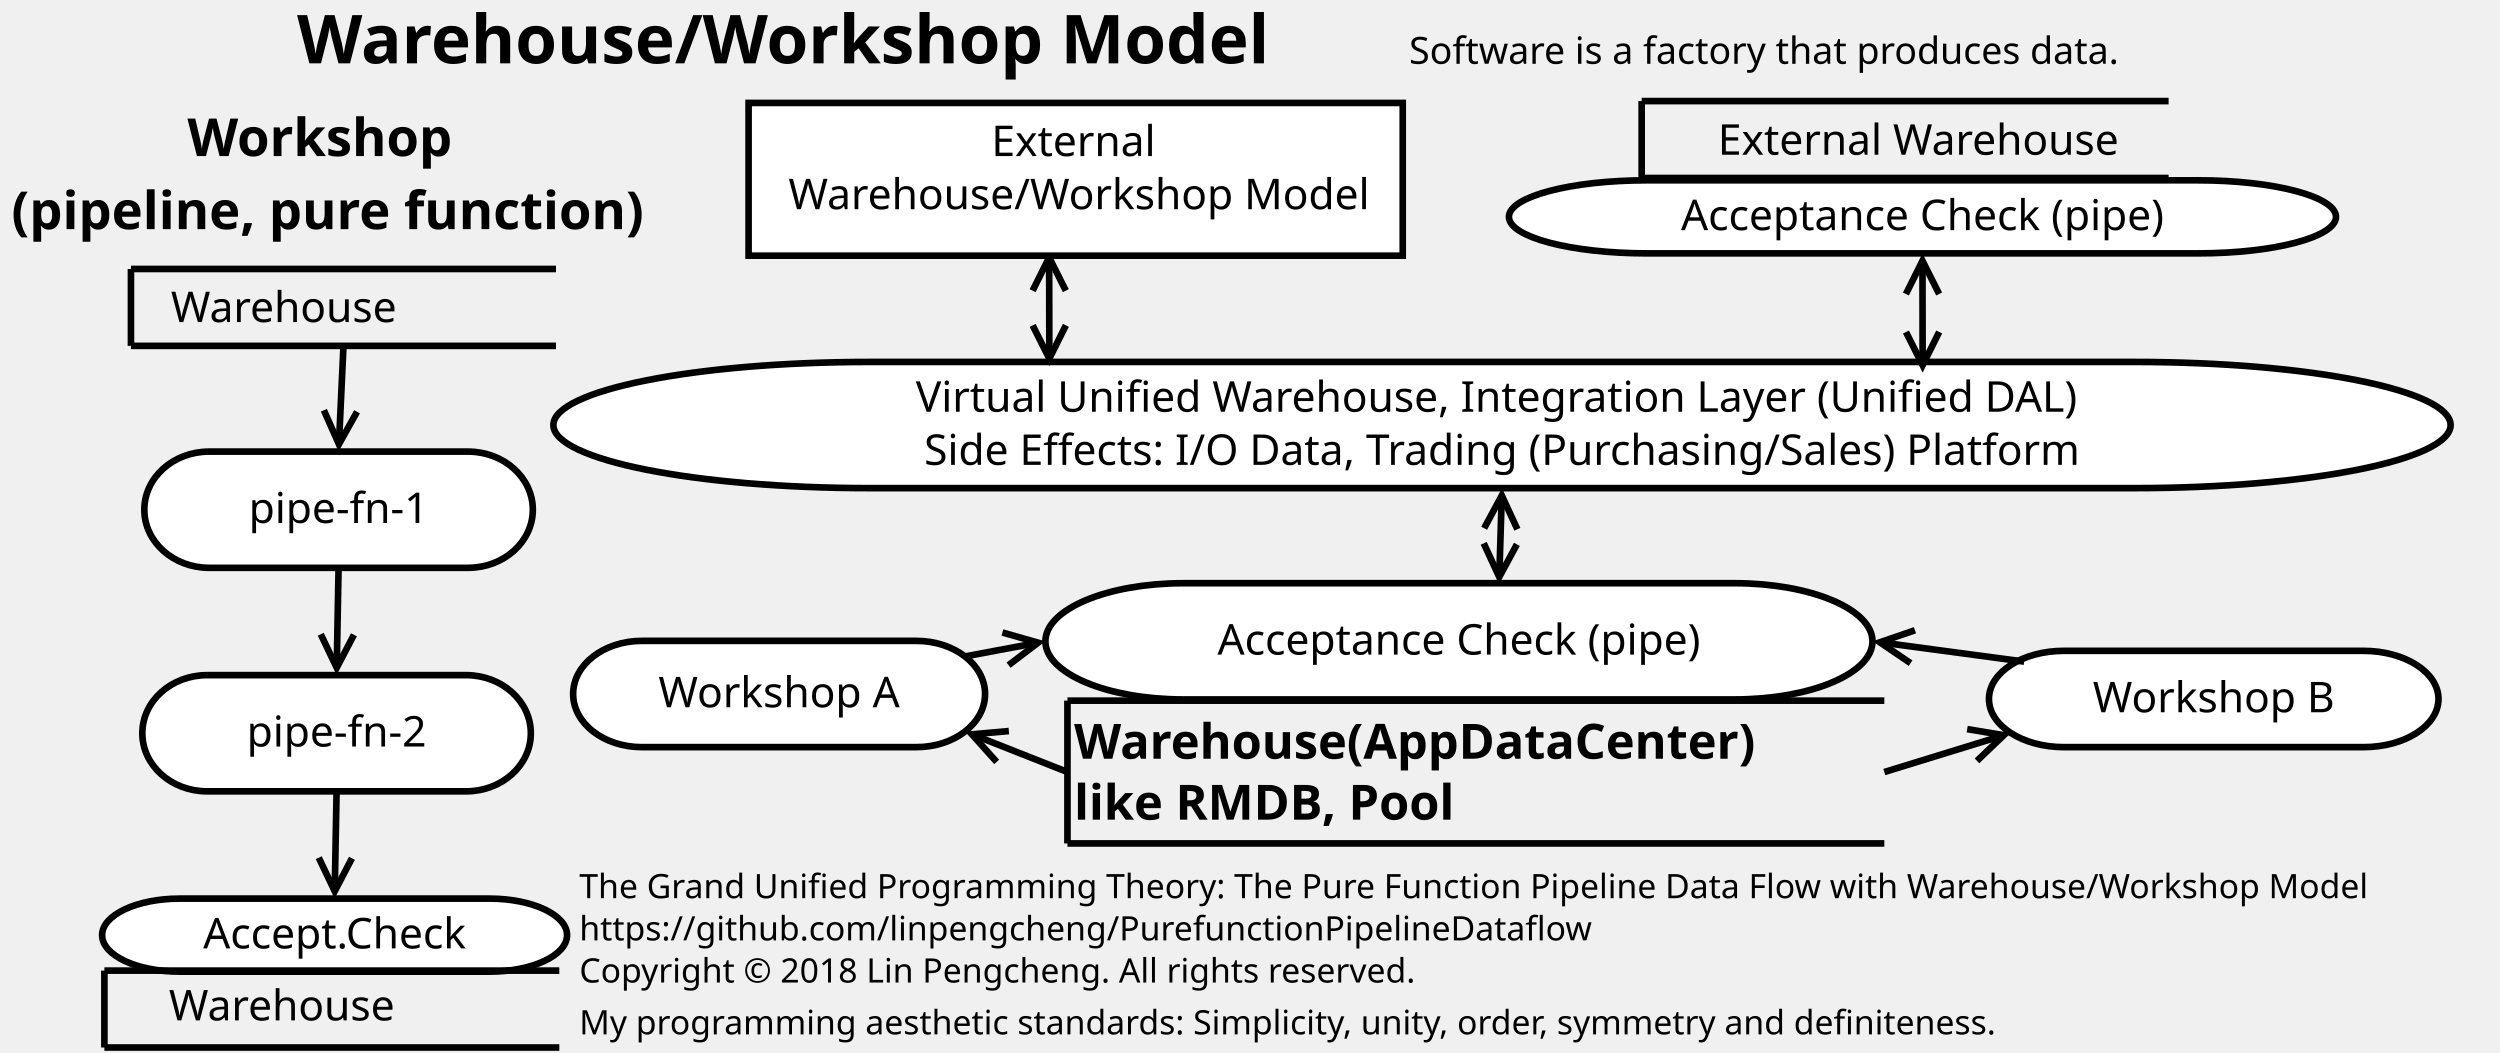
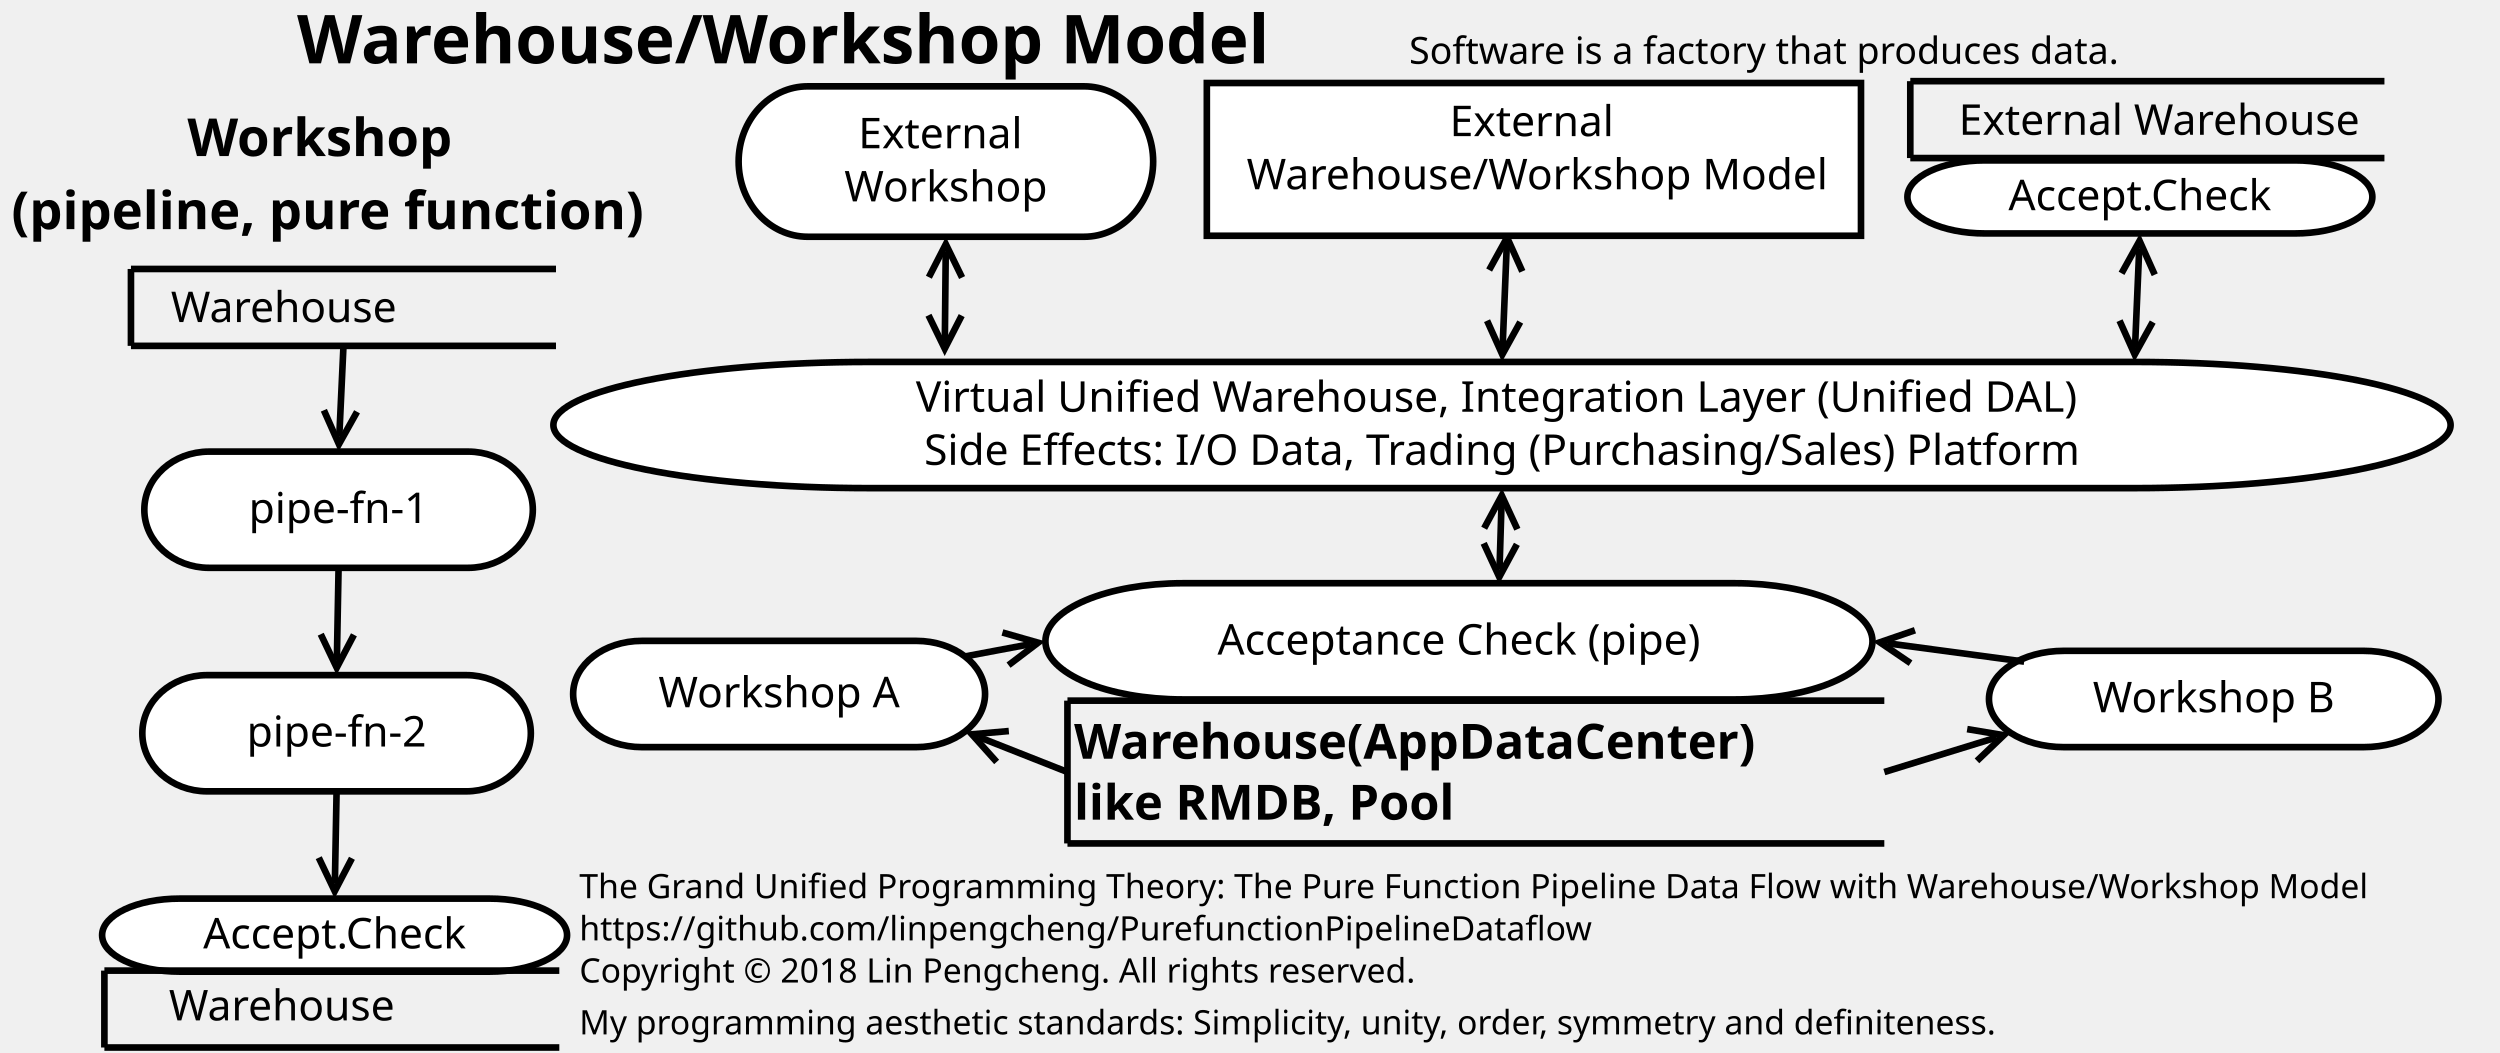
<svg xmlns="http://www.w3.org/2000/svg" width="38cm" height="16cm" viewBox="8 4 746 317">
  <text font-size="12.8" style="fill: #000000;text-anchor:start;font-family:sans-serif;font-style:normal;font-weight:normal" x="102" y="102">
    <tspan x="102" y="102" />
  </text>
  <text font-size="12.8" style="fill: #000000;text-anchor:start;font-family:sans-serif;font-style:normal;font-weight:normal" x="56.024" y="101">
    <tspan x="56.024" y="101">    Warehouse</tspan>
  </text>
  <g>
    <line style="fill: none; fill-opacity:0; stroke-width: 2; stroke: #000000" x1="44" y1="85" x2="44" y2="108.158" />
    <line style="fill: none; fill-opacity:0; stroke-width: 2; stroke: #000000" x1="44" y1="85" x2="172" y2="85" />
    <line style="fill: none; fill-opacity:0; stroke-width: 2; stroke: #000000" x1="44" y1="108.158" x2="172" y2="108.158" />
    <text font-size="12.8" style="fill: #000000;text-anchor:middle;font-family:sans-serif;font-style:normal;font-weight:normal" x="111.2" y="101.158">
      <tspan x="111.2" y="101.158" />
    </text>
  </g>
  <g>
    <path style="fill: #ffffff" d="M 67.524 140 L 145.524,140 C 156.293,140 165.024,147.835 165.024,157.5 C 165.024,167.165 156.293,175 145.524,175 L 67.524,175 C 56.754,175 48.024,167.165 48.024,157.5 C 48.024,147.835 56.754,140 67.524,140z" />
    <path style="fill: none; fill-opacity:0; stroke-width: 2; stroke: #000000" d="M 67.524 140 L 145.524,140 C 156.293,140 165.024,147.835 165.024,157.5 C 165.024,167.165 156.293,175 145.524,175 L 67.524,175 C 56.754,175 48.024,167.165 48.024,157.5 C 48.024,147.835 56.754,140 67.524,140" />
    <text font-size="12.8" style="fill: #000000;text-anchor:middle;font-family:sans-serif;font-style:normal;font-weight:normal" x="106.524" y="161.5">
      <tspan x="106.524" y="161.5">pipe-fn-1</tspan>
    </text>
  </g>
  <g>
    <line style="fill: none; fill-opacity:0; stroke-width: 2; stroke: #000000" x1="108" y1="108.158" x2="106.731" y2="135.533" />
    <polyline style="fill: none; fill-opacity:0; stroke-width: 2; stroke: #000000" points="102.096,127.546 106.627,137.766 112.085,128.009 " />
  </g>
  <g>
    <path style="fill: #ffffff" d="M 66.924 207.316 L 144.924,207.316 C 155.693,207.316 164.424,215.151 164.424,224.816 C 164.424,234.481 155.693,242.316 144.924,242.316 L 66.924,242.316 C 56.154,242.316 47.424,234.481 47.424,224.816 C 47.424,215.151 56.154,207.316 66.924,207.316z" />
    <path style="fill: none; fill-opacity:0; stroke-width: 2; stroke: #000000" d="M 66.924 207.316 L 144.924,207.316 C 155.693,207.316 164.424,215.151 164.424,224.816 C 164.424,234.481 155.693,242.316 144.924,242.316 L 66.924,242.316 C 56.154,242.316 47.424,234.481 47.424,224.816 C 47.424,215.151 56.154,207.316 66.924,207.316" />
    <text font-size="12.8" style="fill: #000000;text-anchor:middle;font-family:sans-serif;font-style:normal;font-weight:normal" x="105.924" y="228.816">
      <tspan x="105.924" y="228.816">pipe-fn-2</tspan>
    </text>
  </g>
  <g>
    <line style="fill: none; fill-opacity:0; stroke-width: 2; stroke: #000000" x1="106.524" y1="175" x2="106.007" y2="202.845" />
    <polyline style="fill: none; fill-opacity:0; stroke-width: 2; stroke: #000000" points="101.152,194.989 105.965,205.08 111.15,195.175 " />
  </g>
  <g>
    <path style="fill: #ffffff" d="M 58.649 274.616 L 151.999,274.616 C 164.888,274.616 175.336,279.541 175.336,285.616 C 175.336,291.691 164.888,296.616 151.999,296.616 L 58.649,296.616 C 45.76,296.616 35.311,291.691 35.311,285.616 C 35.311,279.541 45.76,274.616 58.649,274.616z" />
    <path style="fill: none; fill-opacity:0; stroke-width: 2; stroke: #000000" d="M 58.649 274.616 L 151.999,274.616 C 164.888,274.616 175.336,279.541 175.336,285.616 C 175.336,291.691 164.888,296.616 151.999,296.616 L 58.649,296.616 C 45.76,296.616 35.311,291.691 35.311,285.616 C 35.311,279.541 45.76,274.616 58.649,274.616" />
    <text font-size="12.8" style="fill: #000000;text-anchor:middle;font-family:sans-serif;font-style:normal;font-weight:normal" x="105.324" y="289.616">
      <tspan x="105.324" y="289.616">Accept.Check</tspan>
    </text>
  </g>
  <g>
    <line style="fill: none; fill-opacity:0; stroke-width: 2; stroke: #000000" x1="105.924" y1="242.316" x2="105.407" y2="270.145" />
    <polyline style="fill: none; fill-opacity:0; stroke-width: 2; stroke: #000000" points="100.552,262.289 105.365,272.38 110.55,262.475 " />
  </g>
  <text font-size="12.8" style="fill: #000000;text-anchor:start;font-family:sans-serif;font-style:normal;font-weight:normal" x="106.4" y="313.3">
    <tspan x="106.4" y="313.3" />
  </text>
  <text font-size="12.8" style="fill: #000000;text-anchor:start;font-family:sans-serif;font-style:normal;font-weight:normal" x="55.424" y="311.3">
    <tspan x="55.424" y="311.3">   Warehouse</tspan>
  </text>
  <g>
    <line style="fill: none; fill-opacity:0; stroke-width: 2; stroke: #000000" x1="36" y1="296.3" x2="36" y2="319.458" />
    <line style="fill: none; fill-opacity:0; stroke-width: 2; stroke: #000000" x1="36" y1="296.3" x2="173" y2="296.3" />
    <line style="fill: none; fill-opacity:0; stroke-width: 2; stroke: #000000" x1="36" y1="319.458" x2="173" y2="319.458" />
    <text font-size="12.8" style="fill: #000000;text-anchor:middle;font-family:sans-serif;font-style:normal;font-weight:normal" x="107.925" y="312.458">
      <tspan x="107.925" y="312.458" />
    </text>
  </g>
  <text font-size="15.804" style="fill: #000000;text-anchor:start;font-family:sans-serif;font-style:normal;font-weight:700" x="8.024" y="73">
    <tspan x="8.024" y="73">(pipeline, pure function)</tspan>
  </text>
  <g>
    <path style="fill: #ffffff" d="M 266.439 113 L 647.339,113 C 699.93,113 742.564,121.507 742.564,132 C 742.564,142.493 699.93,151 647.339,151 L 266.439,151 C 213.848,151 171.214,142.493 171.214,132 C 171.214,121.507 213.848,113 266.439,113z" />
    <path style="fill: none; fill-opacity:0; stroke-width: 2; stroke: #000000" d="M 266.439 113 L 647.339,113 C 699.93,113 742.564,121.507 742.564,132 C 742.564,142.493 699.93,151 647.339,151 L 266.439,151 C 213.848,151 171.214,142.493 171.214,132 C 171.214,121.507 213.848,113 266.439,113" />
    <text font-size="12.8" style="fill: #000000;text-anchor:middle;font-family:sans-serif;font-style:normal;font-weight:normal" x="456.889" y="128">
      <tspan x="456.889" y="128">Virtual Unified Warehouse, Integration Layer (Unified DAL)</tspan>
      <tspan x="456.889" y="144">Side Effects: I/O Data, Trading (Purchasing/Sales) Platform</tspan>
    </text>
  </g>
  <text font-size="12.8" style="fill: #000000;text-anchor:start;font-family:sans-serif;font-style:normal;font-weight:normal" x="436.4" y="227.986">
    <tspan x="436.4" y="227.986" />
  </text>
  <text font-size="14.676" style="fill: #000000;text-anchor:start;font-family:sans-serif;font-style:normal;font-weight:700" x="328.026" y="232.5">
    <tspan x="328.026" y="232.5">Warehouse(AppDataCenter)</tspan>
    <tspan x="328.026" y="250.844">       like RMDB, Pool</tspan>
  </text>
  <g>
    <line style="fill: none; fill-opacity:0; stroke-width: 2; stroke: #000000" x1="326.026" y1="215" x2="326.026" y2="258" />
    <line style="fill: none; fill-opacity:0; stroke-width: 2; stroke: #000000" x1="326.026" y1="215" x2="572.026" y2="215" />
    <line style="fill: none; fill-opacity:0; stroke-width: 2; stroke: #000000" x1="326.026" y1="258" x2="572.026" y2="258" />
    <text font-size="12.8" style="fill: #000000;text-anchor:middle;font-family:sans-serif;font-style:normal;font-weight:normal" x="455.176" y="241.575">
      <tspan x="455.176" y="241.575" />
    </text>
  </g>
  <g>
-     <path style="fill: #ffffff" d="M 360.899 179.634 L 526.949,179.634 C 549.876,179.634 568.462,187.469 568.462,197.134 C 568.462,206.799 549.876,214.634 526.949,214.634 L 360.899,214.634 C 337.973,214.634 319.387,206.799 319.387,197.134 C 319.387,187.469 337.973,179.634 360.899,179.634z" />
-     <path style="fill: none; fill-opacity:0; stroke-width: 2; stroke: #000000" d="M 360.899 179.634 L 526.949,179.634 C 549.876,179.634 568.462,187.469 568.462,197.134 C 568.462,206.799 549.876,214.634 526.949,214.634 L 360.899,214.634 C 337.973,214.634 319.387,206.799 319.387,197.134 C 319.387,187.469 337.973,179.634 360.899,179.634" />
-     <text font-size="12.8" style="fill: #000000;text-anchor:middle;font-family:sans-serif;font-style:normal;font-weight:normal" x="443.924" y="201.134">
-       <tspan x="443.924" y="201.134">Acceptance Check (pipe)</tspan>
+     <path style="fill: #ffffff" d="M 360.899 179.634 L 526.948,179.634 C 549.875,179.634 568.461,187.469 568.461,197.134 C 568.461,206.799 549.875,214.634 526.948,214.634 L 360.899,214.634 C 337.972,214.634 319.386,206.799 319.386,197.134 C 319.386,187.469 337.972,179.634 360.899,179.634z" />
+     <path style="fill: none; fill-opacity:0; stroke-width: 2; stroke: #000000" d="M 360.899 179.634 L 526.948,179.634 C 549.875,179.634 568.461,187.469 568.461,197.134 C 568.461,206.799 549.875,214.634 526.948,214.634 L 360.899,214.634 C 337.972,214.634 319.386,206.799 319.386,197.134 C 319.386,187.469 337.972,179.634 360.899,179.634" />
+     <text font-size="12.8" style="fill: #000000;text-anchor:middle;font-family:sans-serif;font-style:normal;font-weight:normal" x="443.923" y="201.134">
+       <tspan x="443.923" y="201.134">Acceptance Check (pipe)</tspan>
    </text>
  </g>
  <g>
    <path style="fill: #ffffff" d="M 197.839 197 L 280.539,197 C 291.957,197 301.214,204.163 301.214,213 C 301.214,221.837 291.957,229 280.539,229 L 197.839,229 C 186.421,229 177.164,221.837 177.164,213 C 177.164,204.163 186.421,197 197.839,197z" />
    <path style="fill: none; fill-opacity:0; stroke-width: 2; stroke: #000000" d="M 197.839 197 L 280.539,197 C 291.957,197 301.214,204.163 301.214,213 C 301.214,221.837 291.957,229 280.539,229 L 197.839,229 C 186.421,229 177.164,221.837 177.164,213 C 177.164,204.163 186.421,197 197.839,197" />
    <text font-size="12.8" style="fill: #000000;text-anchor:middle;font-family:sans-serif;font-style:normal;font-weight:normal" x="239.189" y="217">
      <tspan x="239.189" y="217">Workshop A</tspan>
    </text>
  </g>
  <g>
-     <line style="fill: none; fill-opacity:0; stroke-width: 2; stroke: #000000" x1="295.158" y1="201.686" x2="314.992" y2="197.96" />
-     <polyline style="fill: none; fill-opacity:0; stroke-width: 2; stroke: #000000" points="308.285,204.308 317.189,197.547 306.438,194.48 " />
-   </g>
-   <g>
-     <path style="fill: #ffffff" d="M 626.1 200 L 716.35,200 C 728.811,200 738.913,206.492 738.913,214.5 C 738.913,222.508 728.811,229 716.35,229 L 626.1,229 C 613.64,229 603.538,222.508 603.538,214.5 C 603.538,206.492 613.64,200 626.1,200z" />
-     <path style="fill: none; fill-opacity:0; stroke-width: 2; stroke: #000000" d="M 626.1 200 L 716.35,200 C 728.811,200 738.913,206.492 738.913,214.5 C 738.913,222.508 728.811,229 716.35,229 L 626.1,229 C 613.64,229 603.538,222.508 603.538,214.5 C 603.538,206.492 613.64,200 626.1,200" />
-     <text font-size="12.8" style="fill: #000000;text-anchor:middle;font-family:sans-serif;font-style:normal;font-weight:normal" x="671.225" y="218.5">
-       <tspan x="671.225" y="218.5">Workshop B</tspan>
+     <line style="fill: none; fill-opacity:0; stroke-width: 2; stroke: #000000" x1="295.158" y1="201.686" x2="314.991" y2="197.96" />
+     <polyline style="fill: none; fill-opacity:0; stroke-width: 2; stroke: #000000" points="308.284,204.307 317.188,197.547 306.437,194.479 " />
+   </g>
+   <g>
+     <path style="fill: #ffffff" d="M 626.101 200 L 716.351,200 C 728.811,200 738.913,206.492 738.913,214.5 C 738.913,222.508 728.811,229 716.351,229 L 626.101,229 C 613.64,229 603.538,222.508 603.538,214.5 C 603.538,206.492 613.64,200 626.101,200z" />
+     <path style="fill: none; fill-opacity:0; stroke-width: 2; stroke: #000000" d="M 626.101 200 L 716.351,200 C 728.811,200 738.913,206.492 738.913,214.5 C 738.913,222.508 728.811,229 716.351,229 L 626.101,229 C 613.64,229 603.538,222.508 603.538,214.5 C 603.538,206.492 613.64,200 626.101,200" />
+     <text font-size="12.8" style="fill: #000000;text-anchor:middle;font-family:sans-serif;font-style:normal;font-weight:normal" x="671.226" y="218.5">
+       <tspan x="671.226" y="218.5">Workshop B</tspan>
    </text>
  </g>
  <g>
    <line style="fill: none; fill-opacity:0; stroke-width: 2; stroke: #000000" x1="614.146" y1="203.248" x2="572.895" y2="197.727" />
    <polyline style="fill: none; fill-opacity:0; stroke-width: 2; stroke: #000000" points="581.253,193.801 570.678,197.431 579.927,203.713 " />
  </g>
  <g>
    <line style="fill: none; fill-opacity:0; stroke-width: 2; stroke: #000000" x1="326.026" y1="236.5" x2="299.318" y2="225.956" />
-     <polyline style="fill: none; fill-opacity:0; stroke-width: 2; stroke: #000000" points="308.376,224.156 297.238,225.135 304.703,233.458 " />
-   </g>
-   <g>
-     <line style="fill: none; fill-opacity:0; stroke-width: 2; stroke: #000000" x1="572.026" y1="236.5" x2="605.873" y2="226.07" />
-     <polyline style="fill: none; fill-opacity:0; stroke-width: 2; stroke: #000000" points="599.926,233.135 608.01,225.411 596.981,223.578 " />
+     <polyline style="fill: none; fill-opacity:0; stroke-width: 2; stroke: #000000" points="308.375,224.156 297.238,225.135 304.703,233.458 " />
+   </g>
+   <g>
+     <line style="fill: none; fill-opacity:0; stroke-width: 2; stroke: #000000" x1="572.026" y1="236.5" x2="605.872" y2="226.069" />
+     <polyline style="fill: none; fill-opacity:0; stroke-width: 2; stroke: #000000" points="599.925,233.134 608.009,225.411 596.98,223.577 " />
  </g>
  <text font-size="10.16" style="fill: #000000;text-anchor:start;font-family:sans-serif;font-style:normal;font-weight:normal" x="179.026" y="274.5">
    <tspan x="179.026" y="274.5">The Grand Unified Programming Theory: The Pure Function Pipeline Data Flow with Warehouse/Workshop Model </tspan>
    <tspan x="179.026" y="287.2">https://github.com/linpengcheng/PurefunctionPipelineDataflow</tspan>
    <tspan x="179.026" y="299.9">Copyright © 2018 Lin Pengcheng. All rights reserved.</tspan>
  </text>
  <text font-size="20.32" style="fill: #000000;text-anchor:start;font-family:sans-serif;font-style:normal;font-weight:700" x="94.026" y="23.072">
    <tspan x="94.026" y="23.072">Warehouse/Workshop Model</tspan>
  </text>
  <text font-size="12.8" style="fill: #000000;text-anchor:start;font-family:sans-serif;font-style:normal;font-weight:normal" x="351.026" y="242.072">
    <tspan x="351.026" y="242.072">  </tspan>
  </text>
  <text font-size="15.804" style="fill: #000000;text-anchor:start;font-family:sans-serif;font-style:normal;font-weight:700" x="61" y="51">
    <tspan x="61" y="51">Workshop</tspan>
  </text>
  <text font-size="10.16" style="fill: #000000;text-anchor:start;font-family:sans-serif;font-style:normal;font-weight:normal" x="179" y="315.5">
    <tspan x="179" y="315.5">My programming aesthetic standards: Simplicity, unity, order, symmetry and definiteness.</tspan>
  </text>
  <text font-size="11.289" style="fill: #000000;text-anchor:start;font-family:sans-serif;font-style:normal;font-weight:normal" x="428.916" y="23.222">
    <tspan x="428.916" y="23.222">Software is a factory that produces data.</tspan>
  </text>
  <g>
-     <line style="fill: none; fill-opacity:0; stroke-width: 2; stroke: #000000" x1="498.952" y1="34.443" x2="498.952" y2="57.6" />
-     <line style="fill: none; fill-opacity:0; stroke-width: 2; stroke: #000000" x1="498.952" y1="34.443" x2="657.636" y2="34.443" />
-     <line style="fill: none; fill-opacity:0; stroke-width: 2; stroke: #000000" x1="498.952" y1="57.6" x2="657.636" y2="57.6" />
-     <text font-size="12.8" style="fill: #000000;text-anchor:middle;font-family:sans-serif;font-style:normal;font-weight:normal" x="582.261" y="50.6">
-       <tspan x="582.261" y="50.6">External Warehouse</tspan>
-     </text>
-   </g>
-   <g>
-     <path style="fill: #ffffff" d="M 500.487 58.3 L 666.537,58.3 C 689.464,58.3 708.05,63.225 708.05,69.3 C 708.05,75.375 689.464,80.3 666.537,80.3 L 500.487,80.3 C 477.561,80.3 458.975,75.375 458.975,69.3 C 458.975,63.225 477.561,58.3 500.487,58.3z" />
-     <path style="fill: none; fill-opacity:0; stroke-width: 2; stroke: #000000" d="M 500.487 58.3 L 666.537,58.3 C 689.464,58.3 708.05,63.225 708.05,69.3 C 708.05,75.375 689.464,80.3 666.537,80.3 L 500.487,80.3 C 477.561,80.3 458.975,75.375 458.975,69.3 C 458.975,63.225 477.561,58.3 500.487,58.3" />
-     <text font-size="12.8" style="fill: #000000;text-anchor:middle;font-family:sans-serif;font-style:normal;font-weight:normal" x="583.512" y="73.3">
-       <tspan x="583.512" y="73.3">Acceptance Check (pipe)</tspan>
-     </text>
-   </g>
-   <g>
-     <line style="fill: none; fill-opacity:0; stroke-width: 2; stroke: #000000" x1="320.519" y1="83.772" x2="320.559" y2="109.75" />
-     <polyline style="fill: none; fill-opacity:0; stroke-width: 2; stroke: #000000" points="325.531,91.528 320.515,81.536 315.531,91.544 " />
-     <polyline style="fill: none; fill-opacity:0; stroke-width: 2; stroke: #000000" points="315.547,101.994 320.563,111.986 325.547,101.978 " />
-   </g>
-   <g>
-     <line style="fill: none; fill-opacity:0; stroke-width: 2; stroke: #000000" x1="583.519" y1="84.772" x2="583.559" y2="111.75" />
-     <polyline style="fill: none; fill-opacity:0; stroke-width: 2; stroke: #000000" points="588.531,92.529 583.516,82.536 578.531,92.543 " />
-     <polyline style="fill: none; fill-opacity:0; stroke-width: 2; stroke: #000000" points="578.548,103.994 583.563,113.986 588.548,103.979 " />
+     <line style="fill: none; fill-opacity:0; stroke-width: 2; stroke: #000000" x1="579.847" y1="28.443" x2="579.847" y2="51.6" />
+     <line style="fill: none; fill-opacity:0; stroke-width: 2; stroke: #000000" x1="579.847" y1="28.443" x2="722.636" y2="28.443" />
+     <line style="fill: none; fill-opacity:0; stroke-width: 2; stroke: #000000" x1="579.847" y1="51.6" x2="722.636" y2="51.6" />
+     <text font-size="12.8" style="fill: #000000;text-anchor:middle;font-family:sans-serif;font-style:normal;font-weight:normal" x="654.811" y="44.6">
+       <tspan x="654.811" y="44.6">External Warehouse</tspan>
+     </text>
+   </g>
+   <g>
+     <path style="fill: #ffffff" d="M 602.313 52.3 L 695.663,52.3 C 708.551,52.3 719,57.225 719,63.3 C 719,69.375 708.551,74.3 695.663,74.3 L 602.313,74.3 C 589.424,74.3 578.975,69.375 578.975,63.3 C 578.975,57.225 589.424,52.3 602.313,52.3z" />
+     <path style="fill: none; fill-opacity:0; stroke-width: 2; stroke: #000000" d="M 602.313 52.3 L 695.663,52.3 C 708.551,52.3 719,57.225 719,63.3 C 719,69.375 708.551,74.3 695.663,74.3 L 602.313,74.3 C 589.424,74.3 578.975,69.375 578.975,63.3 C 578.975,57.225 589.424,52.3 602.313,52.3" />
+     <text font-size="12.8" style="fill: #000000;text-anchor:middle;font-family:sans-serif;font-style:normal;font-weight:normal" x="648.988" y="67.3">
+       <tspan x="648.988" y="67.3">Accept.Check</tspan>
+     </text>
+   </g>
+   <g>
+     <line style="fill: none; fill-opacity:0; stroke-width: 2; stroke: #000000" x1="458.329" y1="77.768" x2="457.072" y2="108.532" />
+     <polyline style="fill: none; fill-opacity:0; stroke-width: 2; stroke: #000000" points="463.008,85.73 458.421,75.534 453.016,85.322 " />
+     <polyline style="fill: none; fill-opacity:0; stroke-width: 2; stroke: #000000" points="452.393,100.57 456.98,110.766 462.385,100.978 " />
+   </g>
+   <g>
+     <line style="fill: none; fill-opacity:0; stroke-width: 2; stroke: #000000" x1="648.797" y1="78.768" x2="647.529" y2="108.532" />
+     <polyline style="fill: none; fill-opacity:0; stroke-width: 2; stroke: #000000" points="653.462,86.738 648.892,76.534 643.471,86.312 " />
+     <polyline style="fill: none; fill-opacity:0; stroke-width: 2; stroke: #000000" points="642.864,100.562 647.434,110.766 652.855,100.988 " />
  </g>
  <g>
    <line style="fill: none; fill-opacity:0; stroke-width: 2; stroke: #000000" x1="456.752" y1="155.47" x2="456.137" y2="175.53" />
    <polyline style="fill: none; fill-opacity:0; stroke-width: 2; stroke: #000000" points="461.512,163.384 456.82,153.235 451.516,163.077 " />
    <polyline style="fill: none; fill-opacity:0; stroke-width: 2; stroke: #000000" points="451.377,167.616 456.069,177.765 461.373,167.923 " />
  </g>
  <g>
-     <rect style="fill: #ffffff" x="230" y="35" width="197" height="46" />
-     <rect style="fill: none; fill-opacity:0; stroke-width: 2; stroke: #000000" x="230" y="35" width="197" height="46" />
-     <text font-size="12.8" style="fill: #000000;text-anchor:middle;font-family:sans-serif;font-style:normal;font-weight:normal" x="328.5" y="61.9">
-       <tspan x="328.5" y="61.9" />
-     </text>
-   </g>
-   <text font-size="12.8" style="fill: #000000;text-anchor:middle;font-family:sans-serif;font-style:normal;font-weight:normal" x="329.5" y="51">
-     <tspan x="329.5" y="51">External </tspan>
-     <tspan x="329.5" y="67">Warehouse/Workshop Model</tspan>
-   </text>
+     <rect style="fill: #ffffff" x="368" y="29" width="197" height="46" />
+     <rect style="fill: none; fill-opacity:0; stroke-width: 2; stroke: #000000" x="368" y="29" width="197" height="46" />
+     <text font-size="12.8" style="fill: #000000;text-anchor:middle;font-family:sans-serif;font-style:normal;font-weight:normal" x="466.5" y="55.9">
+       <tspan x="466.5" y="55.9" />
+     </text>
+   </g>
+   <text font-size="12.8" style="fill: #000000;text-anchor:middle;font-family:sans-serif;font-style:normal;font-weight:normal" x="467.5" y="45">
+     <tspan x="467.5" y="45">External </tspan>
+     <tspan x="467.5" y="61">Warehouse/Workshop Model</tspan>
+   </text>
+   <g>
+     <path style="fill: #ffffff" d="M 247.806 30 L 331.031,30 C 342.522,30 351.838,40.141 351.838,52.65 C 351.838,65.159 342.522,75.3 331.031,75.3 L 247.806,75.3 C 236.315,75.3 227,65.159 227,52.65 C 227,40.141 236.315,30 247.806,30z" />
+     <path style="fill: none; fill-opacity:0; stroke-width: 2; stroke: #000000" d="M 247.806 30 L 331.031,30 C 342.522,30 351.838,40.141 351.838,52.65 C 351.838,65.159 342.522,75.3 331.031,75.3 L 247.806,75.3 C 236.315,75.3 227,65.159 227,52.65 C 227,40.141 236.315,30 247.806,30" />
+     <text font-size="12.8" style="fill: #000000;text-anchor:middle;font-family:sans-serif;font-style:normal;font-weight:normal" x="289.419" y="48.65">
+       <tspan x="289.419" y="48.65">External</tspan>
+       <tspan x="289.419" y="64.65">Workshop</tspan>
+     </text>
+   </g>
+   <g>
+     <line style="fill: none; fill-opacity:0; stroke-width: 2; stroke: #000000" x1="289.373" y1="79.772" x2="289.097" y2="106.752" />
+     <polyline style="fill: none; fill-opacity:0; stroke-width: 2; stroke: #000000" points="294.293,87.587 289.396,77.536 284.294,87.484 " />
+     <polyline style="fill: none; fill-opacity:0; stroke-width: 2; stroke: #000000" points="284.177,98.937 289.074,108.988 294.176,99.039 " />
+   </g>
</svg>
